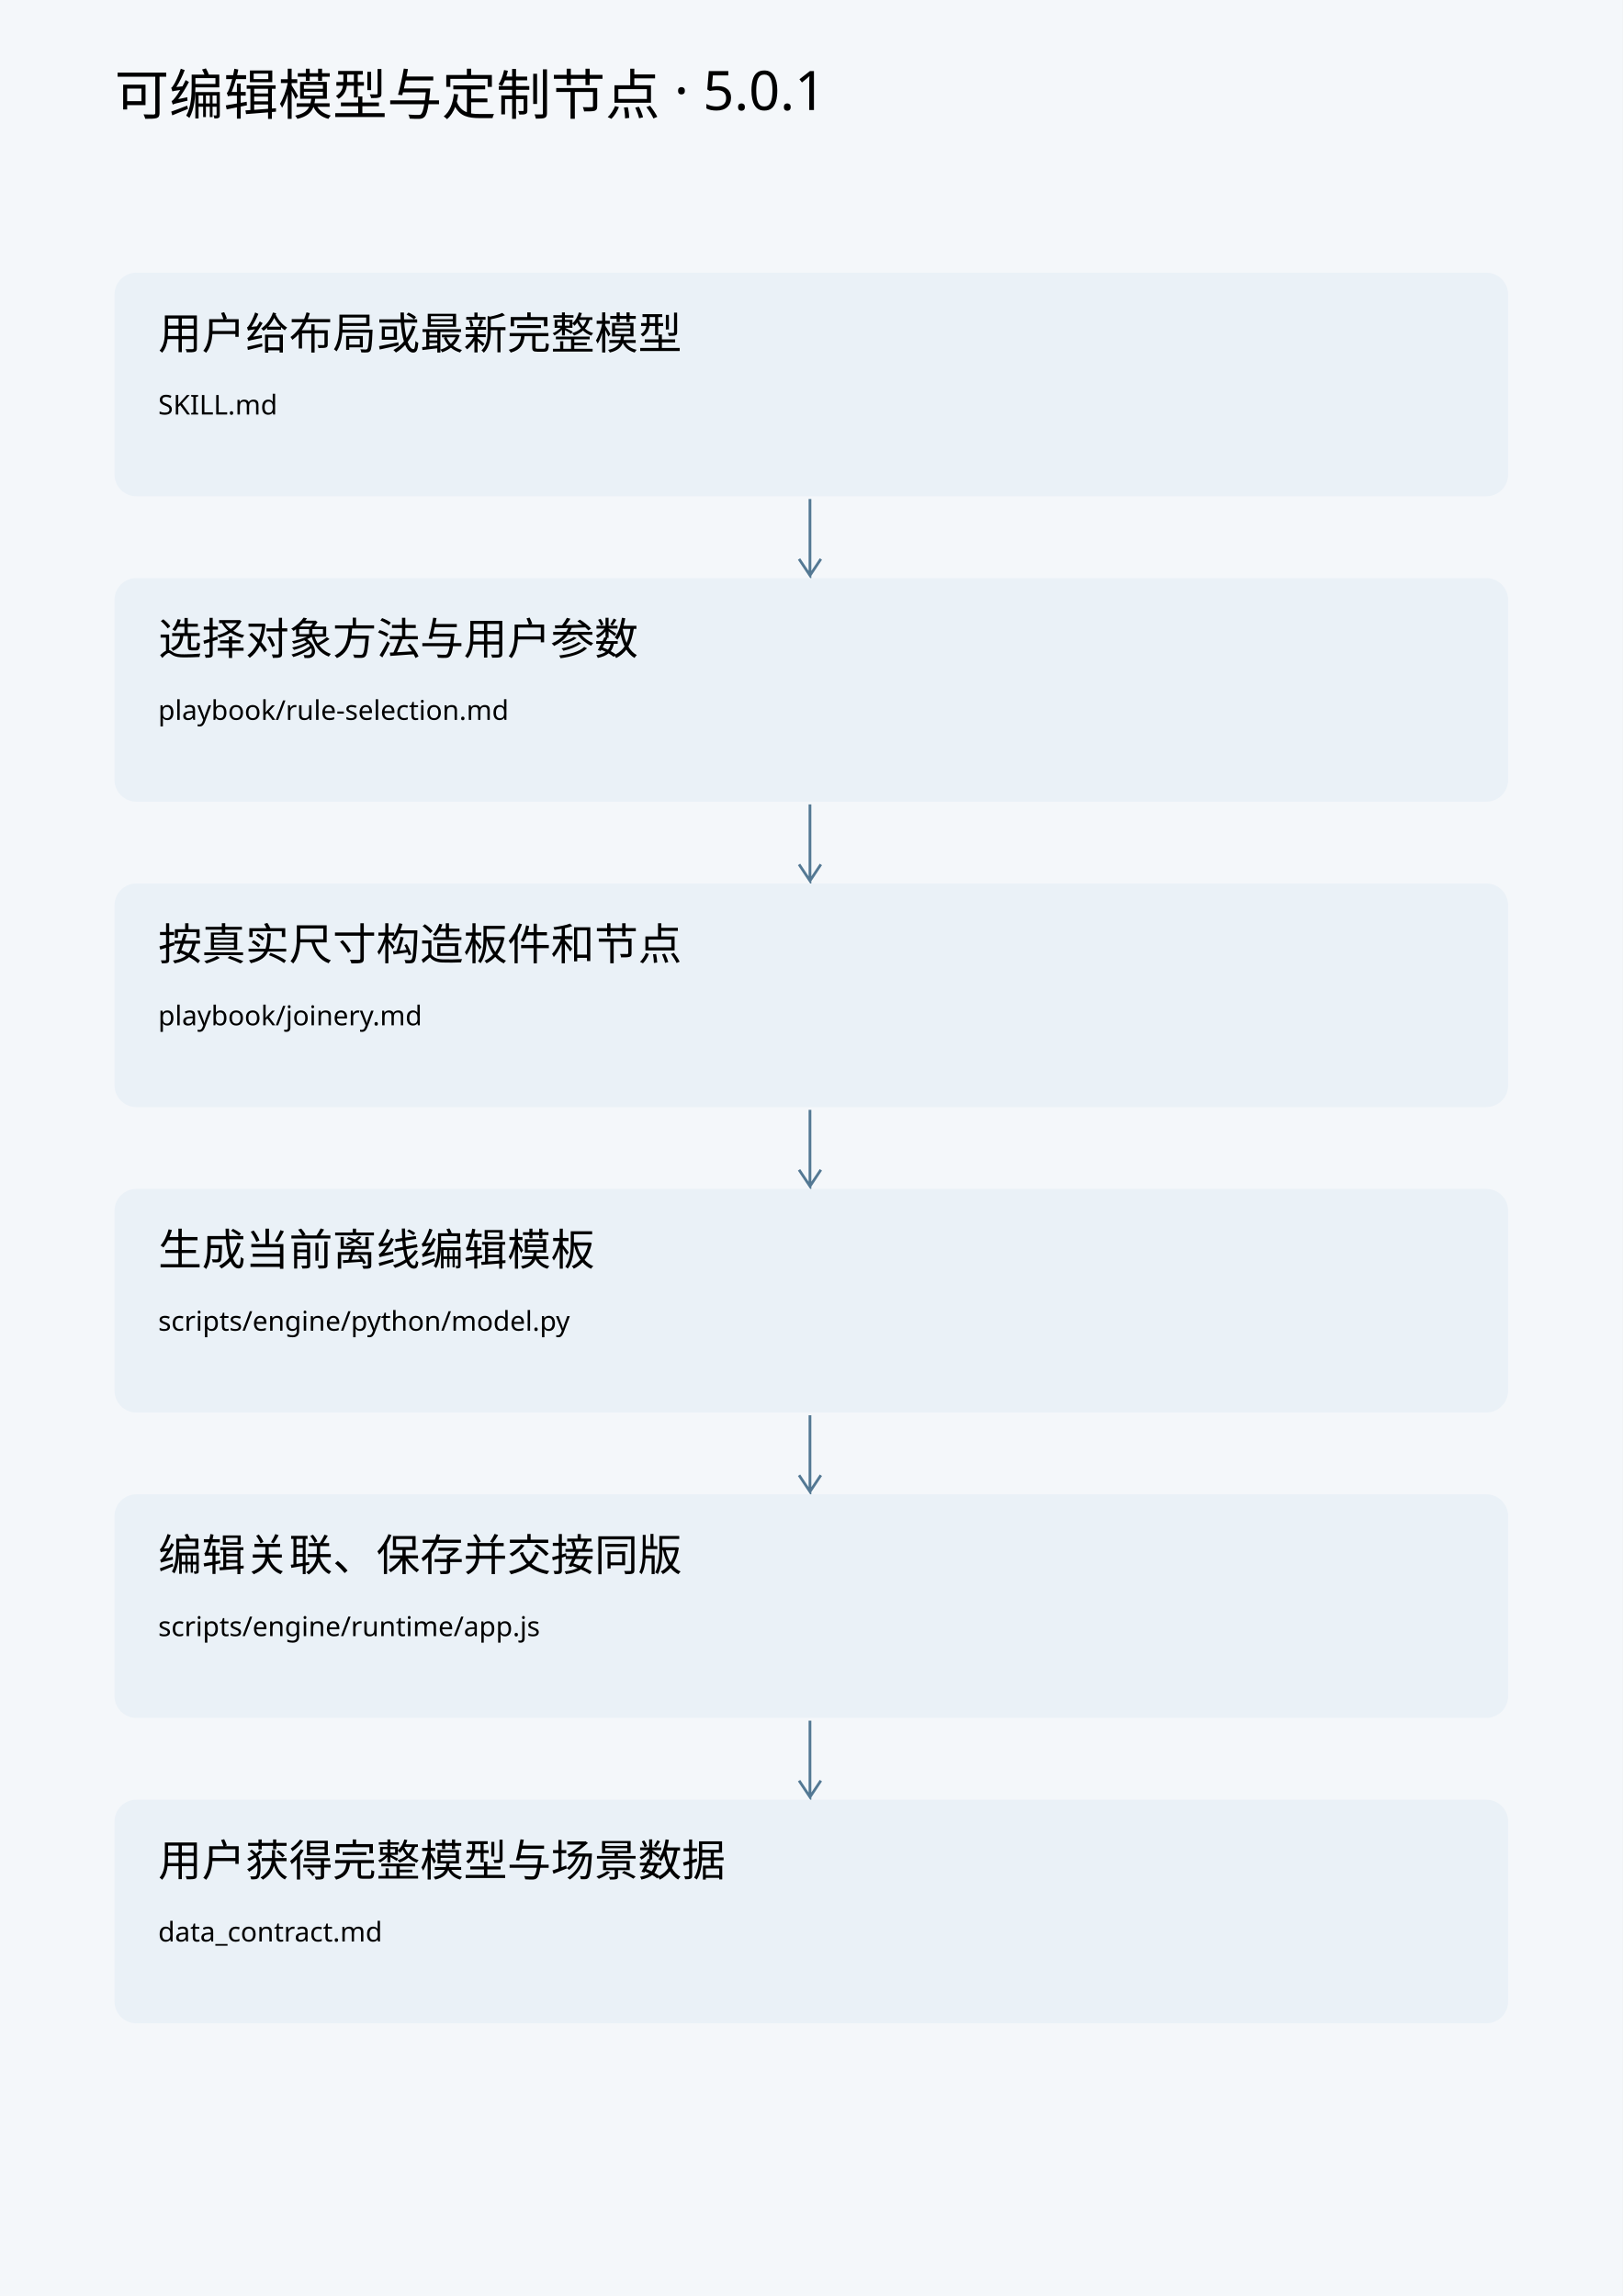
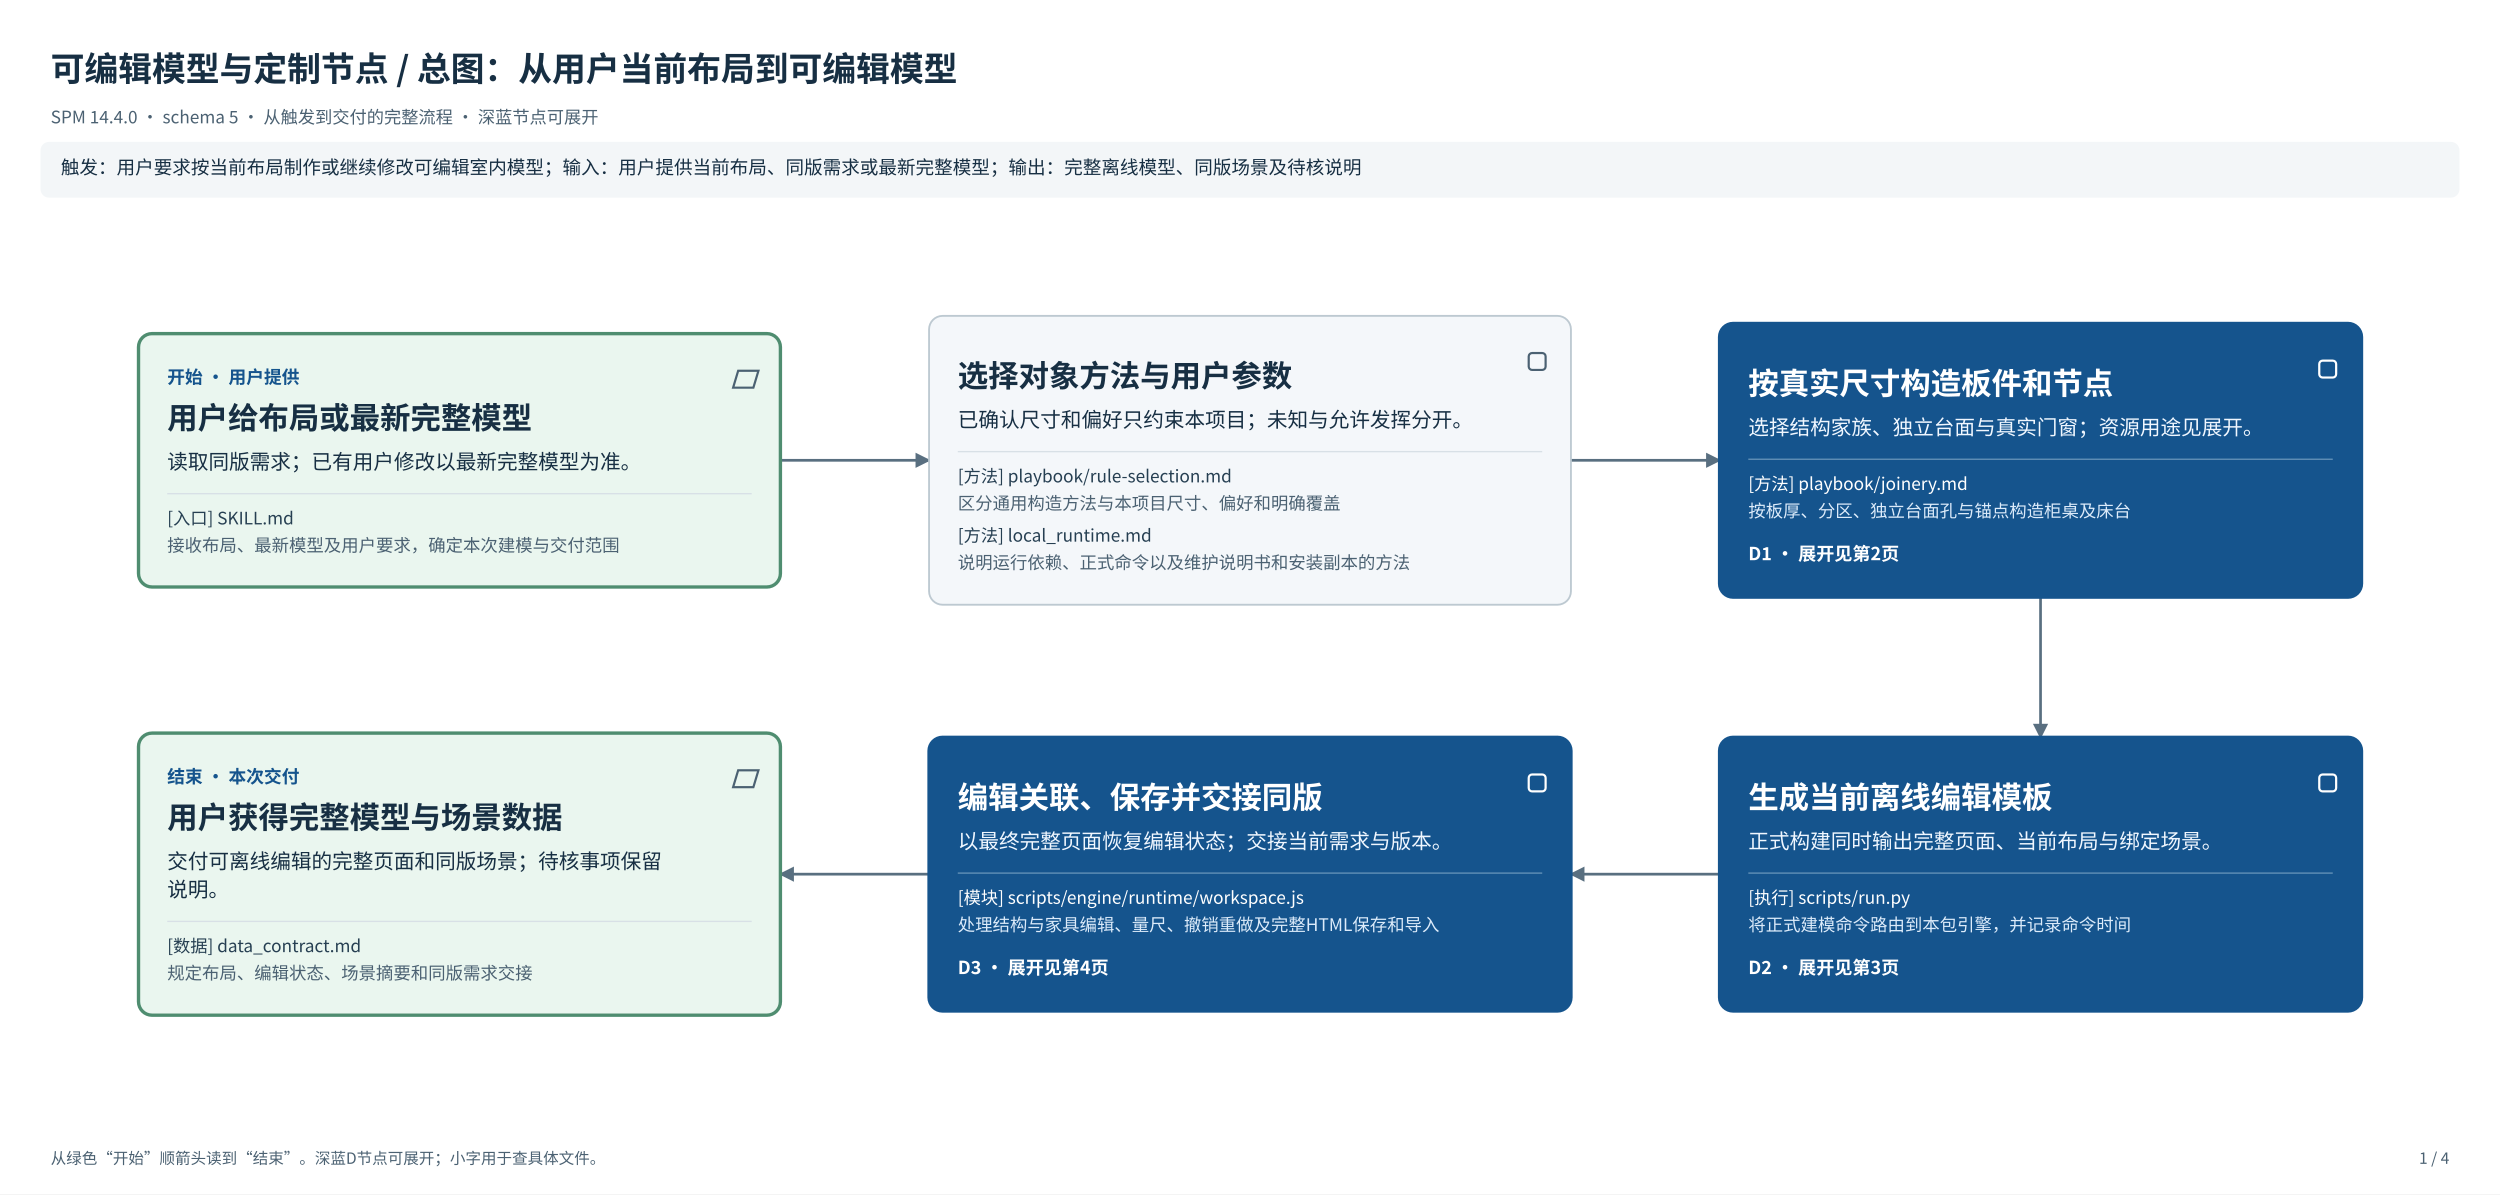
- <svg xmlns="http://www.w3.org/2000/svg" width="595" height="842" viewBox="0 0 595 842">
-   <rect width="595" height="842" fill="#f4f7fa" />
-   <text x="42" y="42" font-family="sans-serif" font-size="20">可编辑模型与定制节点 · 5.0.1</text>
-   <rect x="42" y="100" width="511" height="82" rx="8" fill="#eaf1f7" />
-   <text x="58" y="128" font-family="sans-serif" font-size="16">用户给布局或最新完整模型</text>
-   <text x="58" y="152" font-family="sans-serif" font-size="10">SKILL.md</text>
-   <path d="M297 183 v28 l-4 -6 m4 6 l4 -6" fill="none" stroke="#537893" />
-   <rect x="42" y="212" width="511" height="82" rx="8" fill="#eaf1f7" />
-   <text x="58" y="240" font-family="sans-serif" font-size="16">选择对象方法与用户参数</text>
-   <text x="58" y="264" font-family="sans-serif" font-size="10">playbook/rule-selection.md</text>
-   <path d="M297 295 v28 l-4 -6 m4 6 l4 -6" fill="none" stroke="#537893" />
-   <rect x="42" y="324" width="511" height="82" rx="8" fill="#eaf1f7" />
-   <text x="58" y="352" font-family="sans-serif" font-size="16">按真实尺寸构造板件和节点</text>
-   <text x="58" y="376" font-family="sans-serif" font-size="10">playbook/joinery.md</text>
-   <path d="M297 407 v28 l-4 -6 m4 6 l4 -6" fill="none" stroke="#537893" />
-   <rect x="42" y="436" width="511" height="82" rx="8" fill="#eaf1f7" />
-   <text x="58" y="464" font-family="sans-serif" font-size="16">生成当前离线编辑模板</text>
-   <text x="58" y="488" font-family="sans-serif" font-size="10">scripts/engine/python/model.py</text>
-   <path d="M297 519 v28 l-4 -6 m4 6 l4 -6" fill="none" stroke="#537893" />
-   <rect x="42" y="548" width="511" height="82" rx="8" fill="#eaf1f7" />
-   <text x="58" y="576" font-family="sans-serif" font-size="16">编辑关联、保存并交接同版</text>
-   <text x="58" y="600" font-family="sans-serif" font-size="10">scripts/engine/runtime/app.js</text>
-   <path d="M297 631 v28 l-4 -6 m4 6 l4 -6" fill="none" stroke="#537893" />
-   <rect x="42" y="660" width="511" height="82" rx="8" fill="#eaf1f7" />
-   <text x="58" y="688" font-family="sans-serif" font-size="16">用户获得完整模型与场景数据</text>
-   <text x="58" y="712" font-family="sans-serif" font-size="10">data_contract.md</text>
+ <svg xmlns="http://www.w3.org/2000/svg" xmlns:xlink="http://www.w3.org/1999/xlink" width="1480pt" height="707pt" viewBox="0 0 1480 707">
+   <rect width="1480" height="707" fill="white" />
+   <g font-family="Noto Sans CJK SC, sans-serif">
+     <text x="30" y="48" font-size="20" fill="#172F43" font-weight="700">可编辑模型与定制节点 / 总图：从用户当前布局到可编辑模型</text>
+     <text x="30" y="73" font-size="10.2" fill="#4B6172" font-weight="500">SPM 14.4.0 · schema 5 · 从触发到交付的完整流程 · 深蓝节点可展开</text>
+     <rect x="24" y="84" width="1432" height="33" rx="5" fill="#F3F6F8" />
+     <text x="36" y="103" font-size="11" fill="#172F43" font-weight="400">触发：用户要求按当前布局制作或继续修改可编辑室内模型；输入：用户提供当前布局、同版需求或最新完整模型；输出：完整离线模型、同版场景及待核说明</text>
+     <g transform="translate(24,129)">
+       <defs>
+         <marker id="arrow" markerWidth="9" markerHeight="9" refX="8" refY="4.5" orient="auto" markerUnits="userSpaceOnUse">
+           <path d="M0,0 L9,4.5 L0,9 Z" fill="#596F80" />
+         </marker>
+       </defs>
+       <g transform="translate(0,0)">
+         <polyline data-from="n0" data-to="n1" points="438,143.5 526,143.5" fill="none" stroke="#596F80" stroke-width="1.6" stroke-linejoin="round" marker-end="url(#arrow)" />
+         <polyline data-from="n1" data-to="n2" points="906,143.5 994,143.5" fill="none" stroke="#596F80" stroke-width="1.6" stroke-linejoin="round" marker-end="url(#arrow)" />
+         <polyline data-from="n2" data-to="n3" points="1184,224.5 1184,307.5" fill="none" stroke="#596F80" stroke-width="1.6" stroke-linejoin="round" marker-end="url(#arrow)" />
+         <polyline data-from="n3" data-to="n4" points="994,388.5 906,388.5" fill="none" stroke="#596F80" stroke-width="1.6" stroke-linejoin="round" marker-end="url(#arrow)" />
+         <polyline data-from="n4" data-to="n5" points="526,388.5 438,388.5" fill="none" stroke="#596F80" stroke-width="1.6" stroke-linejoin="round" marker-end="url(#arrow)" />
+         <g id="node-main-n0" data-node="n0">
+           <rect x="58" y="68.5" width="380" height="150" rx="8" fill="#EAF6EF" stroke="#4F8D70" stroke-width="2" />
+           <path d="M 413 90.5 h12 l-3 10 h-12 Z" fill="none" stroke="#4B6172" stroke-width="1.3" />
+           <line x1="75" y1="163.259" x2="421" y2="163.259" stroke="#D8E0E6" stroke-width=".8" />
+           <text x="75" y="98" font-size="10.5" fill="#15548D" font-weight="700">开始 · 用户提供</text>
+           <text x="75" y="124.885" font-size="18" fill="#172F43" font-weight="700">用户给布局或最新完整模型</text>
+           <text x="75" y="148.745" font-size="12.2" fill="#172F43" font-weight="400">读取同版需求；已有用户修改以最新完整模型为准。</text>
+           <text x="75" y="181.459" font-size="10.2" fill="#263F52" font-weight="500">[入口] SKILL.md</text>
+           <text x="75" y="197.533" font-size="10.3" fill="#4B6172" font-weight="400">接收布局、最新模型及用户要求，确定本次建模与交付范围</text>
+         </g>
+         <g id="node-main-n1" data-node="n1">
+           <rect x="526" y="58" width="380" height="171" rx="8" fill="#F4F7FA" stroke="#BDC9D1" stroke-width="1.1" />
+           <rect x="881" y="80" width="10" height="10" rx="2" fill="none" stroke="#4B6172" stroke-width="1.3" />
+           <line x1="543" y1="138.374" x2="889" y2="138.374" stroke="#D8E0E6" stroke-width=".8" />
+           <text x="543" y="100" font-size="18" fill="#172F43" font-weight="700">选择对象方法与用户参数</text>
+           <text x="543" y="123.86" font-size="12.2" fill="#172F43" font-weight="400">已确认尺寸和偏好只约束本项目；未知与允许发挥分开。</text>
+           <text x="543" y="156.574" font-size="10.2" fill="#263F52" font-weight="500">[方法] playbook/rule-selection.md</text>
+           <text x="543" y="172.648" font-size="10.3" fill="#4B6172" font-weight="400">区分通用构造方法与本项目尺寸、偏好和明确覆盖</text>
+           <text x="543" y="191.659" font-size="10.2" fill="#263F52" font-weight="500">[方法] local_runtime.md</text>
+           <text x="543" y="207.733" font-size="10.3" fill="#4B6172" font-weight="400">说明运行依赖、正式命令以及维护说明书和安装副本的方法</text>
+         </g>
+         <g id="node-main-n2" data-node="n2">
+           <a href="#page-2" xlink:href="#page-2">
+             <rect x="994" y="62.5" width="380" height="162" rx="8" fill="#15548D" stroke="#15548D" stroke-width="2" />
+             <rect x="1349" y="84.5" width="10" height="10" rx="2" fill="none" stroke="#FFFFFF" stroke-width="1.3" />
+             <line x1="1011" y1="142.874" x2="1357" y2="142.874" stroke="#6291B7" stroke-width=".8" />
+             <text x="1011" y="104.5" font-size="18" fill="#FFFFFF" font-weight="700">按真实尺寸构造板件和节点</text>
+             <text x="1011" y="128.36" font-size="12.2" fill="#F0F7FF" font-weight="400">选择结构家族、独立台面与真实门窗；资源用途见展开。</text>
+             <text x="1011" y="161.074" font-size="10.2" fill="#FFFFFF" font-weight="500">[方法] playbook/joinery.md</text>
+             <text x="1011" y="177.148" font-size="10.3" fill="#DCEBFA" font-weight="400">按板厚、分区、独立台面孔与锚点构造柜桌及床台</text>
+             <text x="1011" y="202.659" font-size="10.7" fill="#FFFFFF" font-weight="700">D1 · 展开见第2页</text>
+           </a>
+         </g>
+         <g id="node-main-n5" data-node="n5">
+           <rect x="58" y="305" width="380" height="167" rx="8" fill="#EAF6EF" stroke="#4F8D70" stroke-width="2" />
+           <path d="M 413 327 h12 l-3 10 h-12 Z" fill="none" stroke="#4B6172" stroke-width="1.3" />
+           <line x1="75" y1="416.473" x2="421" y2="416.473" stroke="#D8E0E6" stroke-width=".8" />
+           <text x="75" y="334.5" font-size="10.5" fill="#15548D" font-weight="700">结束 · 本次交付</text>
+           <text x="75" y="361.385" font-size="18" fill="#172F43" font-weight="700">用户获得完整模型与场景数据</text>
+           <text x="75" y="385.245" font-size="12.2" fill="#172F43" font-weight="400">交付可离线编辑的完整页面和同版场景；待核事项保留</text>
+           <text x="75" y="401.959" font-size="12.2" fill="#172F43" font-weight="400">说明。</text>
+           <text x="75" y="434.673" font-size="10.2" fill="#263F52" font-weight="500">[数据] data_contract.md</text>
+           <text x="75" y="450.747" font-size="10.3" fill="#4B6172" font-weight="400">规定布局、编辑状态、场景摘要和同版需求交接</text>
+         </g>
+         <g id="node-main-n4" data-node="n4">
+           <a href="#page-4" xlink:href="#page-4">
+             <rect x="526" y="307.5" width="380" height="162" rx="8" fill="#15548D" stroke="#15548D" stroke-width="2" />
+             <rect x="881" y="329.5" width="10" height="10" rx="2" fill="none" stroke="#FFFFFF" stroke-width="1.3" />
+             <line x1="543" y1="387.874" x2="889" y2="387.874" stroke="#6291B7" stroke-width=".8" />
+             <text x="543" y="349.5" font-size="18" fill="#FFFFFF" font-weight="700">编辑关联、保存并交接同版</text>
+             <text x="543" y="373.36" font-size="12.2" fill="#F0F7FF" font-weight="400">以最终完整页面恢复编辑状态；交接当前需求与版本。</text>
+             <text x="543" y="406.074" font-size="10.2" fill="#FFFFFF" font-weight="500">[模块] scripts/engine/runtime/workspace.js</text>
+             <text x="543" y="422.148" font-size="10.3" fill="#DCEBFA" font-weight="400">处理结构与家具编辑、量尺、撤销重做及完整HTML保存和导入</text>
+             <text x="543" y="447.659" font-size="10.7" fill="#FFFFFF" font-weight="700">D3 · 展开见第4页</text>
+           </a>
+         </g>
+         <g id="node-main-n3" data-node="n3">
+           <a href="#page-3" xlink:href="#page-3">
+             <rect x="994" y="307.5" width="380" height="162" rx="8" fill="#15548D" stroke="#15548D" stroke-width="2" />
+             <rect x="1349" y="329.5" width="10" height="10" rx="2" fill="none" stroke="#FFFFFF" stroke-width="1.3" />
+             <line x1="1011" y1="387.874" x2="1357" y2="387.874" stroke="#6291B7" stroke-width=".8" />
+             <text x="1011" y="349.5" font-size="18" fill="#FFFFFF" font-weight="700">生成当前离线编辑模板</text>
+             <text x="1011" y="373.36" font-size="12.2" fill="#F0F7FF" font-weight="400">正式构建同时输出完整页面、当前布局与绑定场景。</text>
+             <text x="1011" y="406.074" font-size="10.2" fill="#FFFFFF" font-weight="500">[执行] scripts/run.py</text>
+             <text x="1011" y="422.148" font-size="10.3" fill="#DCEBFA" font-weight="400">将正式建模命令路由到本包引擎，并记录命令时间</text>
+             <text x="1011" y="447.659" font-size="10.7" fill="#FFFFFF" font-weight="700">D2 · 展开见第3页</text>
+           </a>
+         </g>
+       </g>
+     </g>
+     <text x="30" y="689" font-size="9.2" fill="#4B6172" font-weight="400">从绿色“开始”顺箭头读到“结束”。深蓝D节点可展开；小字用于查具体文件。</text>
+     <text x="1450" y="689" text-anchor="end" font-size="9.2" fill="#4B6172">1 / 4</text>
+   </g>
</svg>
